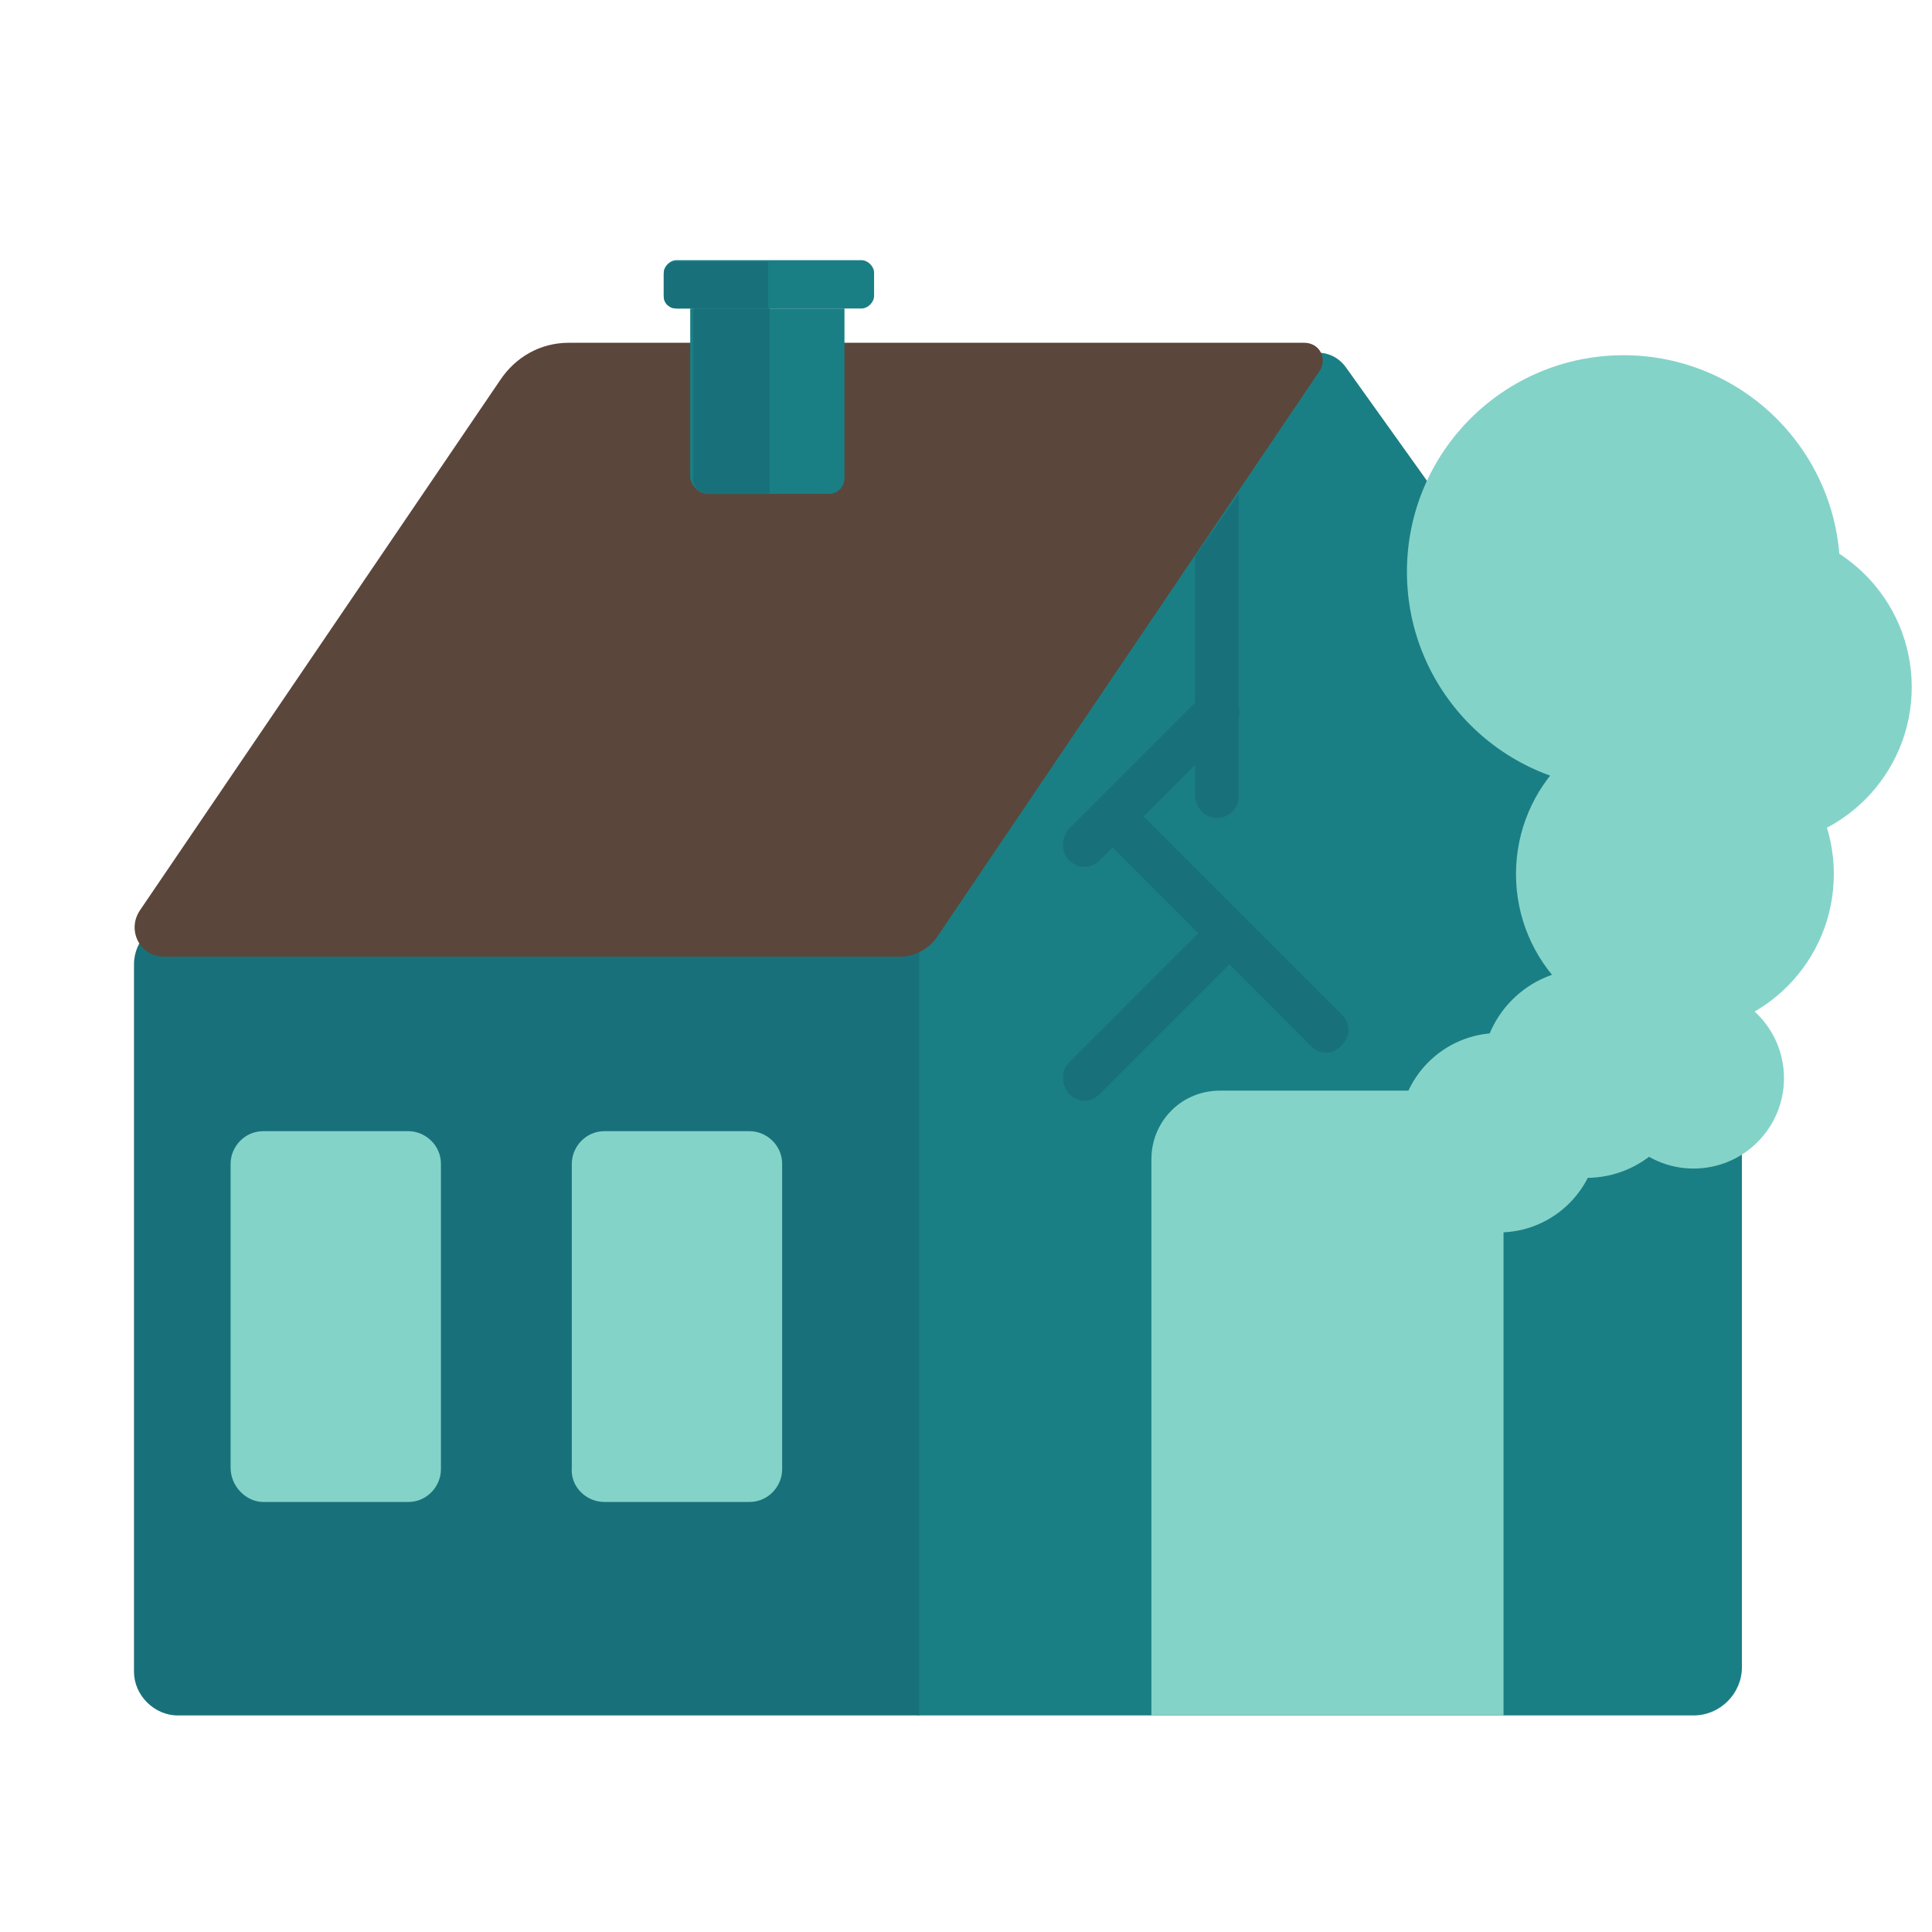
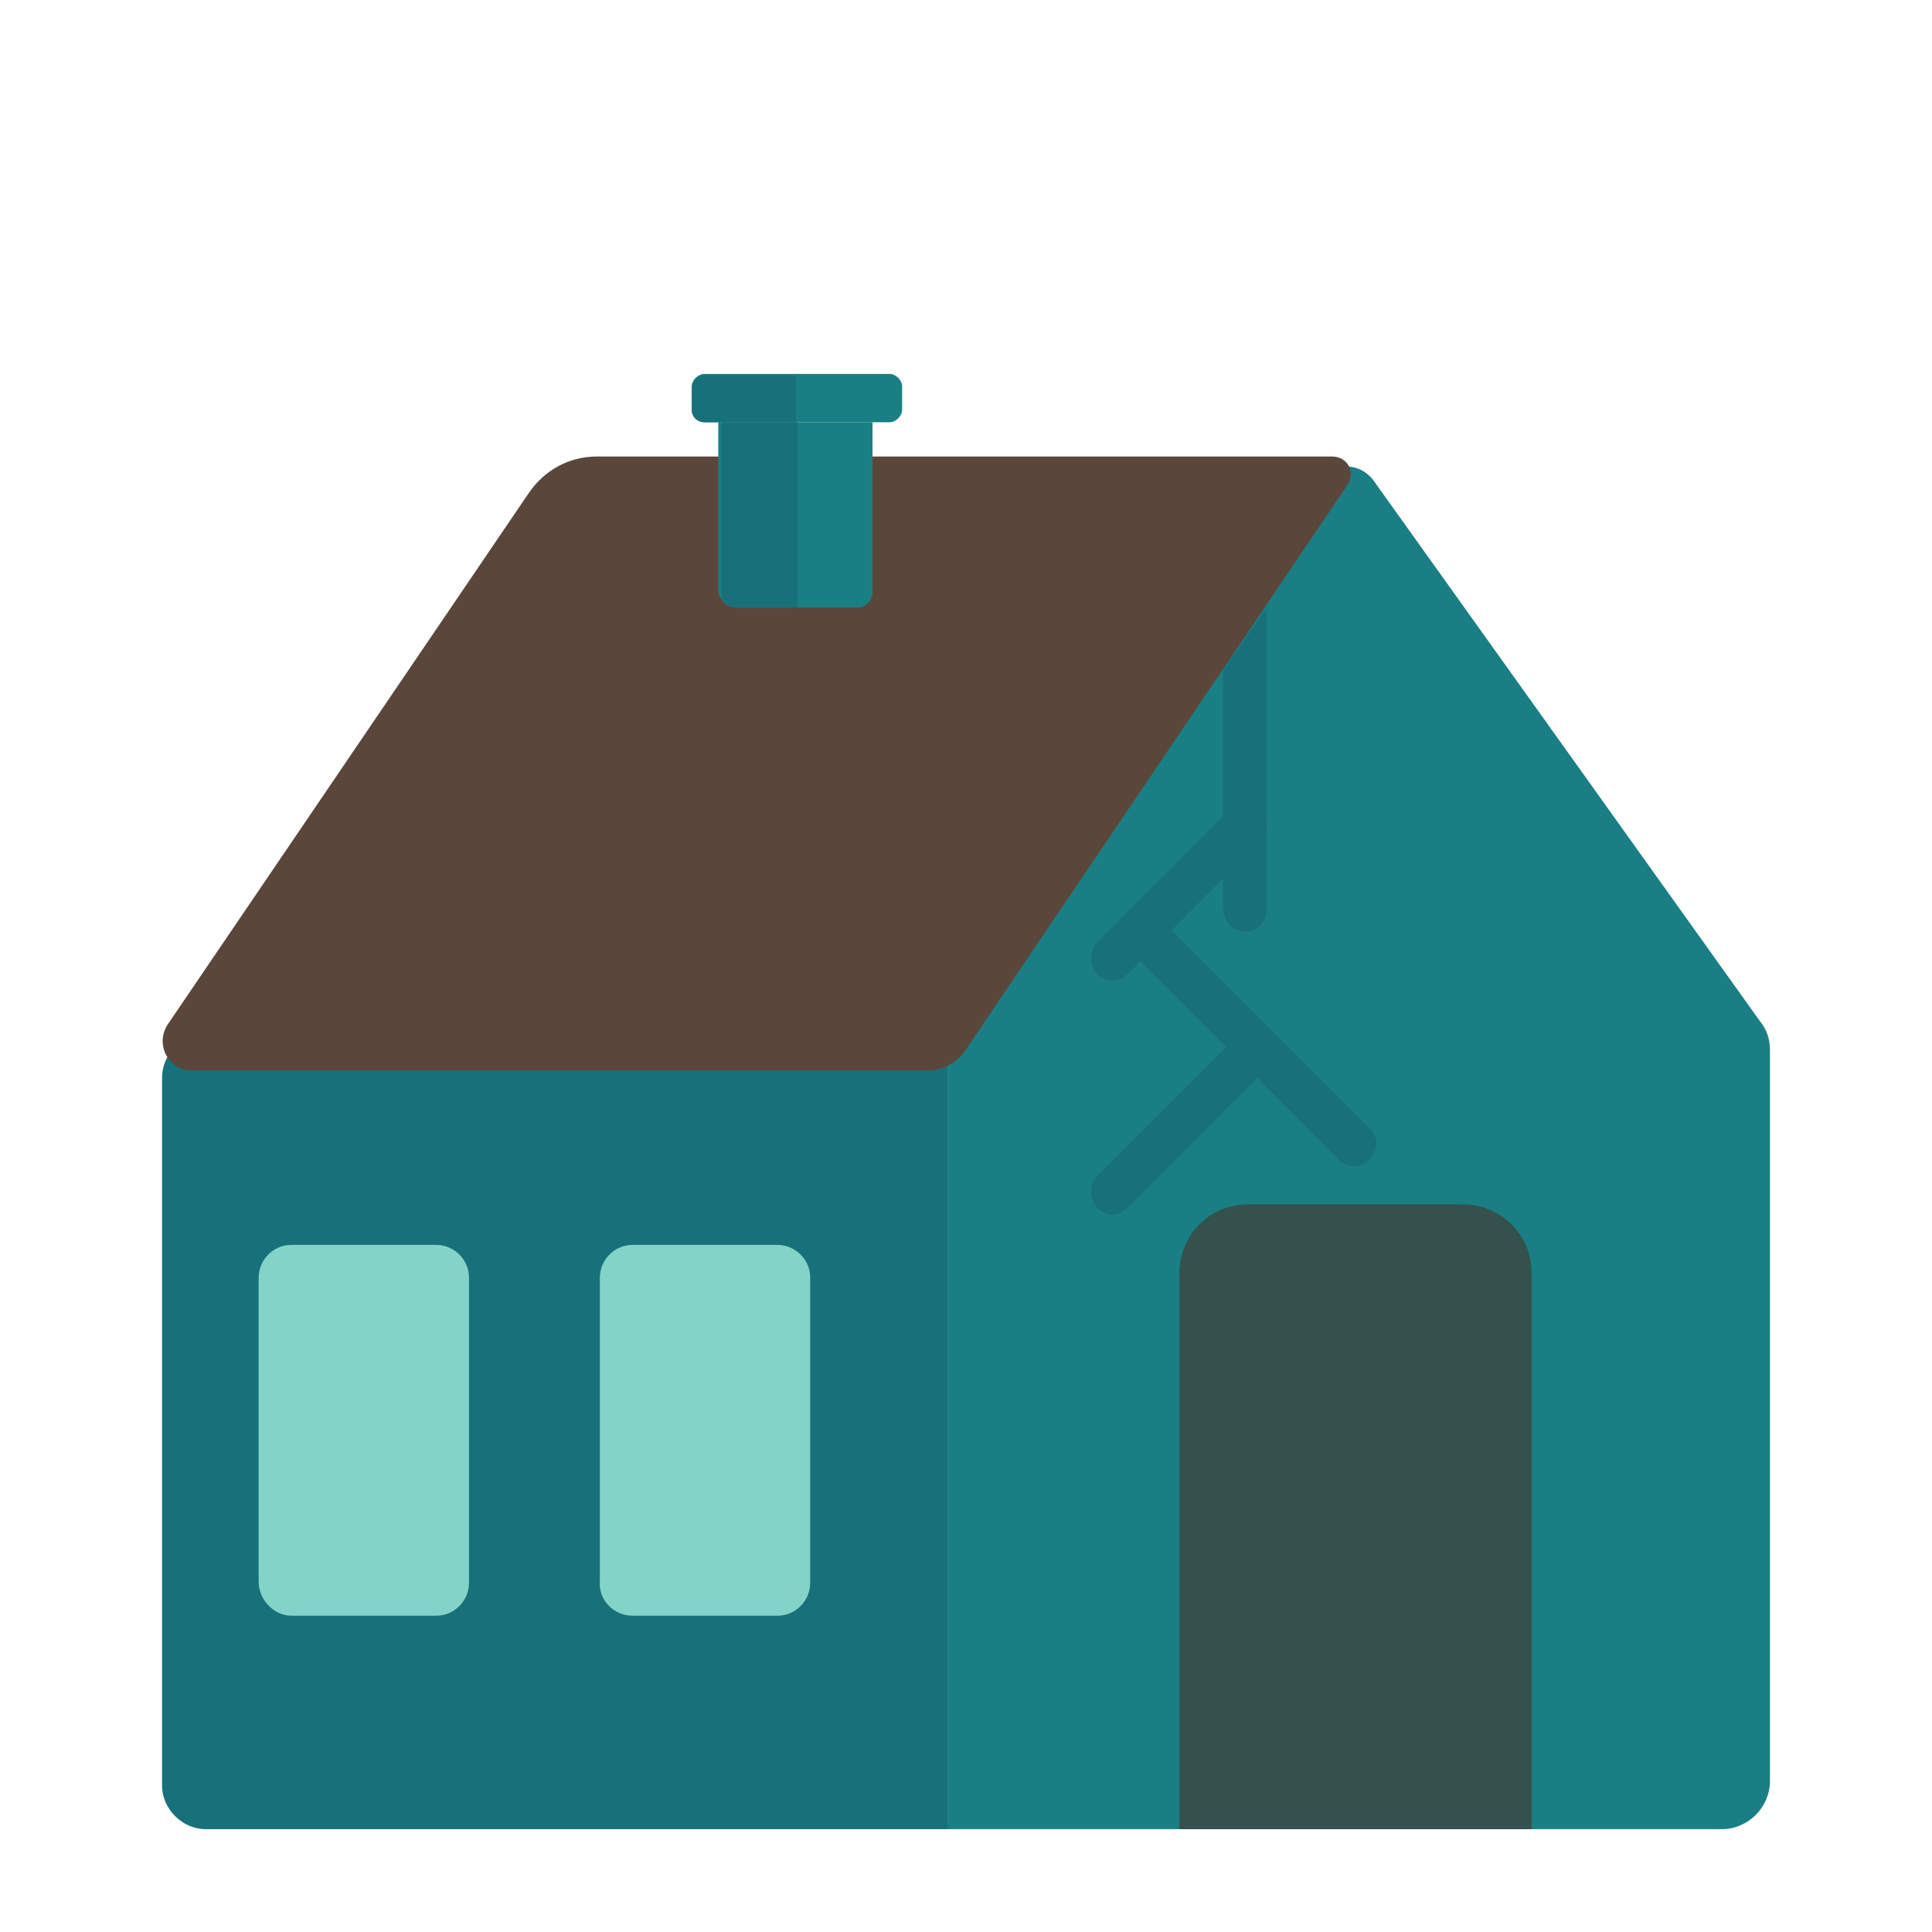
- <svg xmlns="http://www.w3.org/2000/svg" version="1.1" x="0px" y="0px" viewBox="0 0 124 124" style="enable-background:new 0 0 124 124;" xml:space="preserve">
+ <svg xmlns="http://www.w3.org/2000/svg" version="1.1" id="Layer_1" x="0px" y="0px" viewBox="-257 179 124 124" style="enable-background:new -257 179 124 124;" xml:space="preserve">
  <style type="text/css">
- 	.st0{fill:#33A89D;}
- 	.st1{fill:#18717A;}
- 	.st2{display:none;}
- 	.st3{display:inline;}
- 	.st4{fill:#1A7F84;}
- 	.st5{fill:#84D3C9;}
- 	.st6{fill:#EA9C68;}
- 	.st7{fill:#176266;}
- 	.st8{fill:#5B463B;}
- 	.st9{fill:#1B8989;}
- 	.st10{fill:#EFEFEF;}
- 	.st11{fill:#4ACCC2;}
- 	.st12{fill:#1C88A5;}
- 	.st13{fill:#1B7989;}
- 	.st14{fill:#31AA9B;}
- 	.st15{fill:#EDA574;}
- 	.st16{fill:#F2F9F8;}
- 	.st17{fill:#166D6D;}
- 	.st18{fill:#166468;}
- 	.st19{fill:#493831;}
- 	.st20{fill:#135454;}
- 	.st21{fill:#72B5AB;}
- 	.st22{fill:#2D9185;}
- 	.st23{fill:#BC825B;}
- 	.st24{fill:#145656;}
- 	.st25{fill:#145151;}
- 	.st26{fill:#155656;}
- 	.st27{fill:#30998C;}
- 	.st28{fill:#146266;}
- 	.st29{fill:none;stroke:#1A7F84;stroke-width:6;stroke-linecap:round;stroke-miterlimit:10;}
- 	.st30{fill:none;stroke:#EA9C68;stroke-width:6;stroke-linecap:round;stroke-miterlimit:10;}
- 	.st31{fill:none;stroke:#5B463B;stroke-width:6;stroke-linecap:round;stroke-miterlimit:10;}
+ 	.st0{display:none;}
+ 	.st1{fill:#1A7F84;}
+ 	.st2{fill:#34514D;}
+ 	.st3{fill:#18717A;}
+ 	.st4{fill:#84D3C9;}
+ 	.st5{fill:#5B463B;}
</style>
  <g id="Layer_3">
</g>
-   <g id="Layer_1">
+   <g id="Layer_1_1_">
    <g id="Layer_4">
	</g>
  </g>
  <g id="Houses">
</g>
-   <g id="Layer_6" class="st2">
+   <g id="Layer_6" class="st0">
</g>
  <g id="Layer_11">
</g>
  <g id="Layer_10">
</g>
-   <g id="Layer_9" class="st2">
+   <g id="Layer_9" class="st0">
</g>
  <g id="houserow">
</g>
  <g id="Layer_13">
</g>
  <g id="Layer_8">
</g>
  <g id="Layer_2">
</g>
  <g id="Layer_12">
</g>
  <g id="Layer_14">
</g>
  <g id="ROW2">
</g>
-   <g id="Layer_16">
+   <g>
+     <path class="st1" d="M-168.8,209.9l24.8,34.7c0.4,0.5,0.6,1.1,0.6,1.8v46.9c0,1.7-1.4,3.1-3.1,3.1h-49.8v-51l23.8-35.4   C-171.6,208.6-169.7,208.6-168.8,209.9z" />
+     <path class="st2" d="M-181.3,296.4h22.6v-35.7c0-2.5-2-4.4-4.4-4.4h-13.8c-2.5,0-4.4,2-4.4,4.4L-181.3,296.4L-181.3,296.4z" />
+     <path class="st3" d="M-243.8,296.4h47.6v-51h-47.6c-1.5,0-2.8,1.2-2.8,2.8v45.4C-246.6,295.1-245.3,296.4-243.8,296.4z" />
+     <path class="st4" d="M-216.4,282.7h9.3c1.2,0,2.1-1,2.1-2.1V261c0-1.2-1-2.1-2.1-2.1h-9.3c-1.2,0-2.1,1-2.1,2.1v19.5   C-218.6,281.7-217.6,282.7-216.4,282.7z" />
+     <path class="st4" d="M-238.3,282.7h9.3c1.2,0,2.1-1,2.1-2.1V261c0-1.2-1-2.1-2.1-2.1h-9.3c-1.2,0-2.1,1-2.1,2.1v19.5   C-240.4,281.7-239.4,282.7-238.3,282.7z" />
+     <path class="st5" d="M-244.7,247.7h47.3c0.9,0,1.8-0.5,2.3-1.2l24.6-36.4c0.5-0.8,0-1.8-1-1.8h-47.2c-1.8,0-3.4,0.9-4.4,2.4   l-23.1,34C-247.1,246-246.2,247.7-244.7,247.7z" />
    <g>
-       <g>
-         <g>
-           <path class="st4" d="M86.4,23.6l24.8,34.7c0.4,0.5,0.6,1.1,0.6,1.8V107c0,1.7-1.4,3.1-3.1,3.1H58.9v-51l23.8-35.4      C83.6,22.3,85.5,22.3,86.4,23.6z" />
-           <path class="st5" d="M73.9,110.1h22.6V74.4c0-2.5-2-4.4-4.4-4.4H78.3c-2.5,0-4.4,2-4.4,4.4V110.1z" />
-           <path class="st1" d="M11.4,110.1H59V59.1H11.4c-1.5,0-2.8,1.2-2.8,2.8v45.4C8.6,108.8,9.9,110.1,11.4,110.1z" />
-           <path class="st5" d="M38.8,96.4h9.3c1.2,0,2.1-1,2.1-2.1V74.7c0-1.2-1-2.1-2.1-2.1h-9.3c-1.2,0-2.1,1-2.1,2.1v19.5      C36.6,95.4,37.6,96.4,38.8,96.4z" />
-           <path class="st5" d="M16.9,96.4h9.3c1.2,0,2.1-1,2.1-2.1V74.7c0-1.2-1-2.1-2.1-2.1h-9.3c-1.2,0-2.1,1-2.1,2.1v19.5      C14.8,95.4,15.8,96.4,16.9,96.4z" />
-           <path class="st8" d="M10.5,61.4h47.3c0.9,0,1.8-0.5,2.3-1.2l24.6-36.4c0.5-0.8,0-1.8-1-1.8H36.5c-1.8,0-3.4,0.9-4.4,2.4L9,58.4      C8.1,59.7,9,61.4,10.5,61.4z" />
-           <g>
-             <path class="st4" d="M45.4,31.7h7.8c0.6,0,1-0.5,1-1V19.8h-9.9v10.9C44.4,31.2,44.9,31.7,45.4,31.7z" />
-             <path class="st1" d="M45.5,31.7h3.9V19.8h-4.9v10.8C44.4,31.2,44.9,31.7,45.5,31.7z" />
-             <path class="st4" d="M43.4,19.8h11.9c0.4,0,0.8-0.4,0.8-0.8v-1.5c0-0.4-0.4-0.8-0.8-0.8H43.4c-0.4,0-0.8,0.4-0.8,0.8V19       C42.6,19.5,43,19.8,43.4,19.8z" />
-             <path class="st1" d="M43.4,19.8h5.9v-3h-5.9c-0.5,0-0.8,0.4-0.8,0.8V19C42.6,19.5,43,19.8,43.4,19.8z" />
-           </g>
-         </g>
-         <g>
-           <path class="st1" d="M78.1,52.5L78.1,52.5c0.8,0,1.4-0.6,1.4-1.4V31.7l-2.8,4V51C76.7,51.8,77.3,52.5,78.1,52.5z" />
-           <path class="st1" d="M68.6,55.2L68.6,55.2c0.6,0.6,1.4,0.6,2,0l8.5-8.5c0.6-0.6,0.6-1.4,0-2v0c-0.6-0.6-1.4-0.6-2,0l-8.5,8.5      C68.1,53.8,68.1,54.7,68.6,55.2z" />
-           <path class="st1" d="M86.1,67.1L86.1,67.1c0.6-0.6,0.6-1.4,0-2L73.5,52.5c-0.6-0.6-1.4-0.6-2,0v0c-0.6,0.6-0.6,1.4,0,2      l12.7,12.7C84.7,67.7,85.6,67.7,86.1,67.1z" />
-           <path class="st1" d="M68.6,70.2L68.6,70.2c0.6,0.6,1.4,0.6,2,0l8.5-8.5c0.6-0.6,0.6-1.4,0-2h0c-0.6-0.6-1.4-0.6-2,0l-8.5,8.5      C68.1,68.7,68.1,69.6,68.6,70.2z" />
-         </g>
-       </g>
-       <g>
-         <circle class="st5" cx="104.2" cy="36.7" r="13.9" />
-         <circle class="st5" cx="107.5" cy="56.1" r="10.2" />
-         <circle class="st5" cx="112.5" cy="44.1" r="10.2" />
-         <circle class="st5" cx="101.8" cy="68.9" r="6.7" />
-         <circle class="st5" cx="96.2" cy="72.7" r="6.4" />
-         <circle class="st5" cx="92.7" cy="78.2" r="3.8" />
-         <circle class="st5" cx="108.7" cy="69.2" r="5.8" />
-       </g>
+       <path class="st1" d="M-209.8,218h7.8c0.6,0,1-0.5,1-1v-10.9h-9.9V217C-210.8,217.5-210.3,218-209.8,218z" />
+       <path class="st3" d="M-209.7,218h3.9v-11.9h-4.9v10.8C-210.8,217.5-210.3,218-209.7,218z" />
+       <path class="st1" d="M-211.8,206.1h11.9c0.4,0,0.8-0.4,0.8-0.8v-1.5c0-0.4-0.4-0.8-0.8-0.8h-11.9c-0.4,0-0.8,0.4-0.8,0.8v1.5    C-212.6,205.8-212.2,206.1-211.8,206.1z" />
+       <path class="st3" d="M-211.8,206.1h5.9v-3h-5.9c-0.5,0-0.8,0.4-0.8,0.8v1.4C-212.6,205.8-212.2,206.1-211.8,206.1z" />
+     </g>
+     <g>
+       <path class="st3" d="M-177.1,238.8L-177.1,238.8c0.8,0,1.4-0.6,1.4-1.4V218l-2.8,4v15.3C-178.5,238.1-177.9,238.8-177.1,238.8z" />
+       <path class="st3" d="M-186.6,241.5L-186.6,241.5c0.6,0.6,1.4,0.6,2,0l8.5-8.5c0.6-0.6,0.6-1.4,0-2l0,0c-0.6-0.6-1.4-0.6-2,0    l-8.5,8.5C-187.1,240.1-187.1,241-186.6,241.5z" />
+       <path class="st3" d="M-169.1,253.4L-169.1,253.4c0.6-0.6,0.6-1.4,0-2l-12.6-12.6c-0.6-0.6-1.4-0.6-2,0l0,0c-0.6,0.6-0.6,1.4,0,2    l12.7,12.7C-170.5,254-169.6,254-169.1,253.4z" />
+       <path class="st3" d="M-186.6,256.5L-186.6,256.5c0.6,0.6,1.4,0.6,2,0l8.5-8.5c0.6-0.6,0.6-1.4,0-2l0,0c-0.6-0.6-1.4-0.6-2,0    l-8.5,8.5C-187.1,255-187.1,255.9-186.6,256.5z" />
    </g>
  </g>
</svg>
